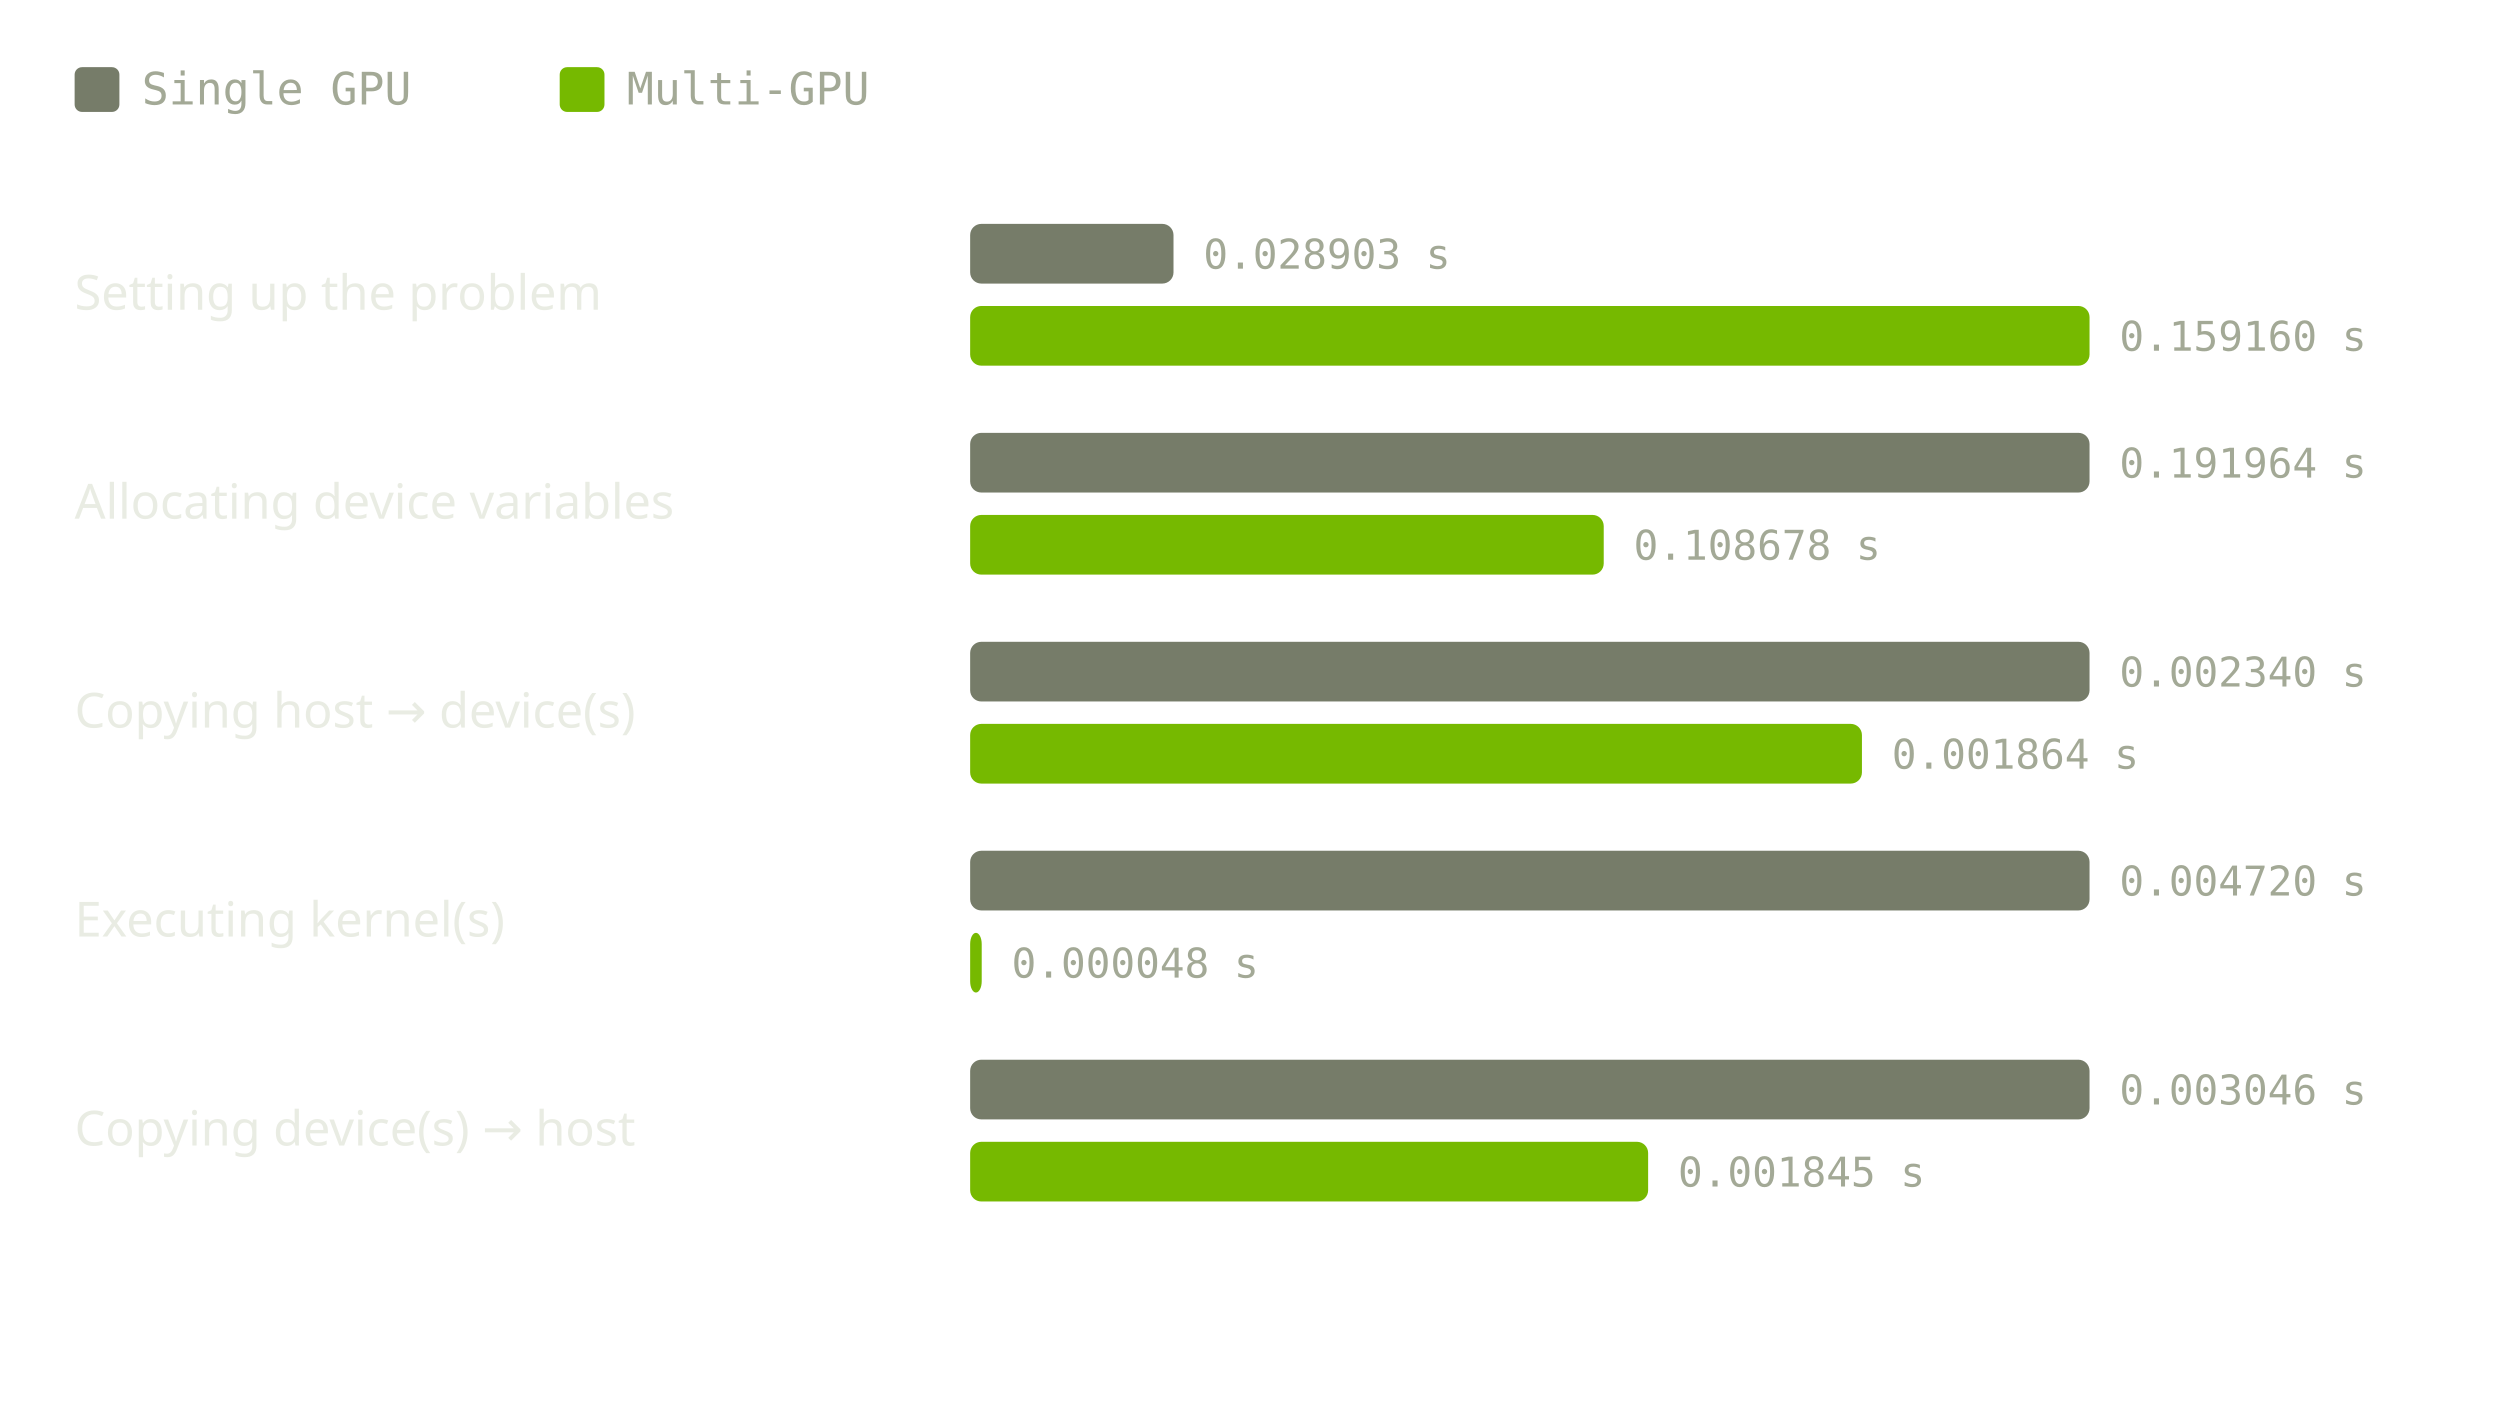
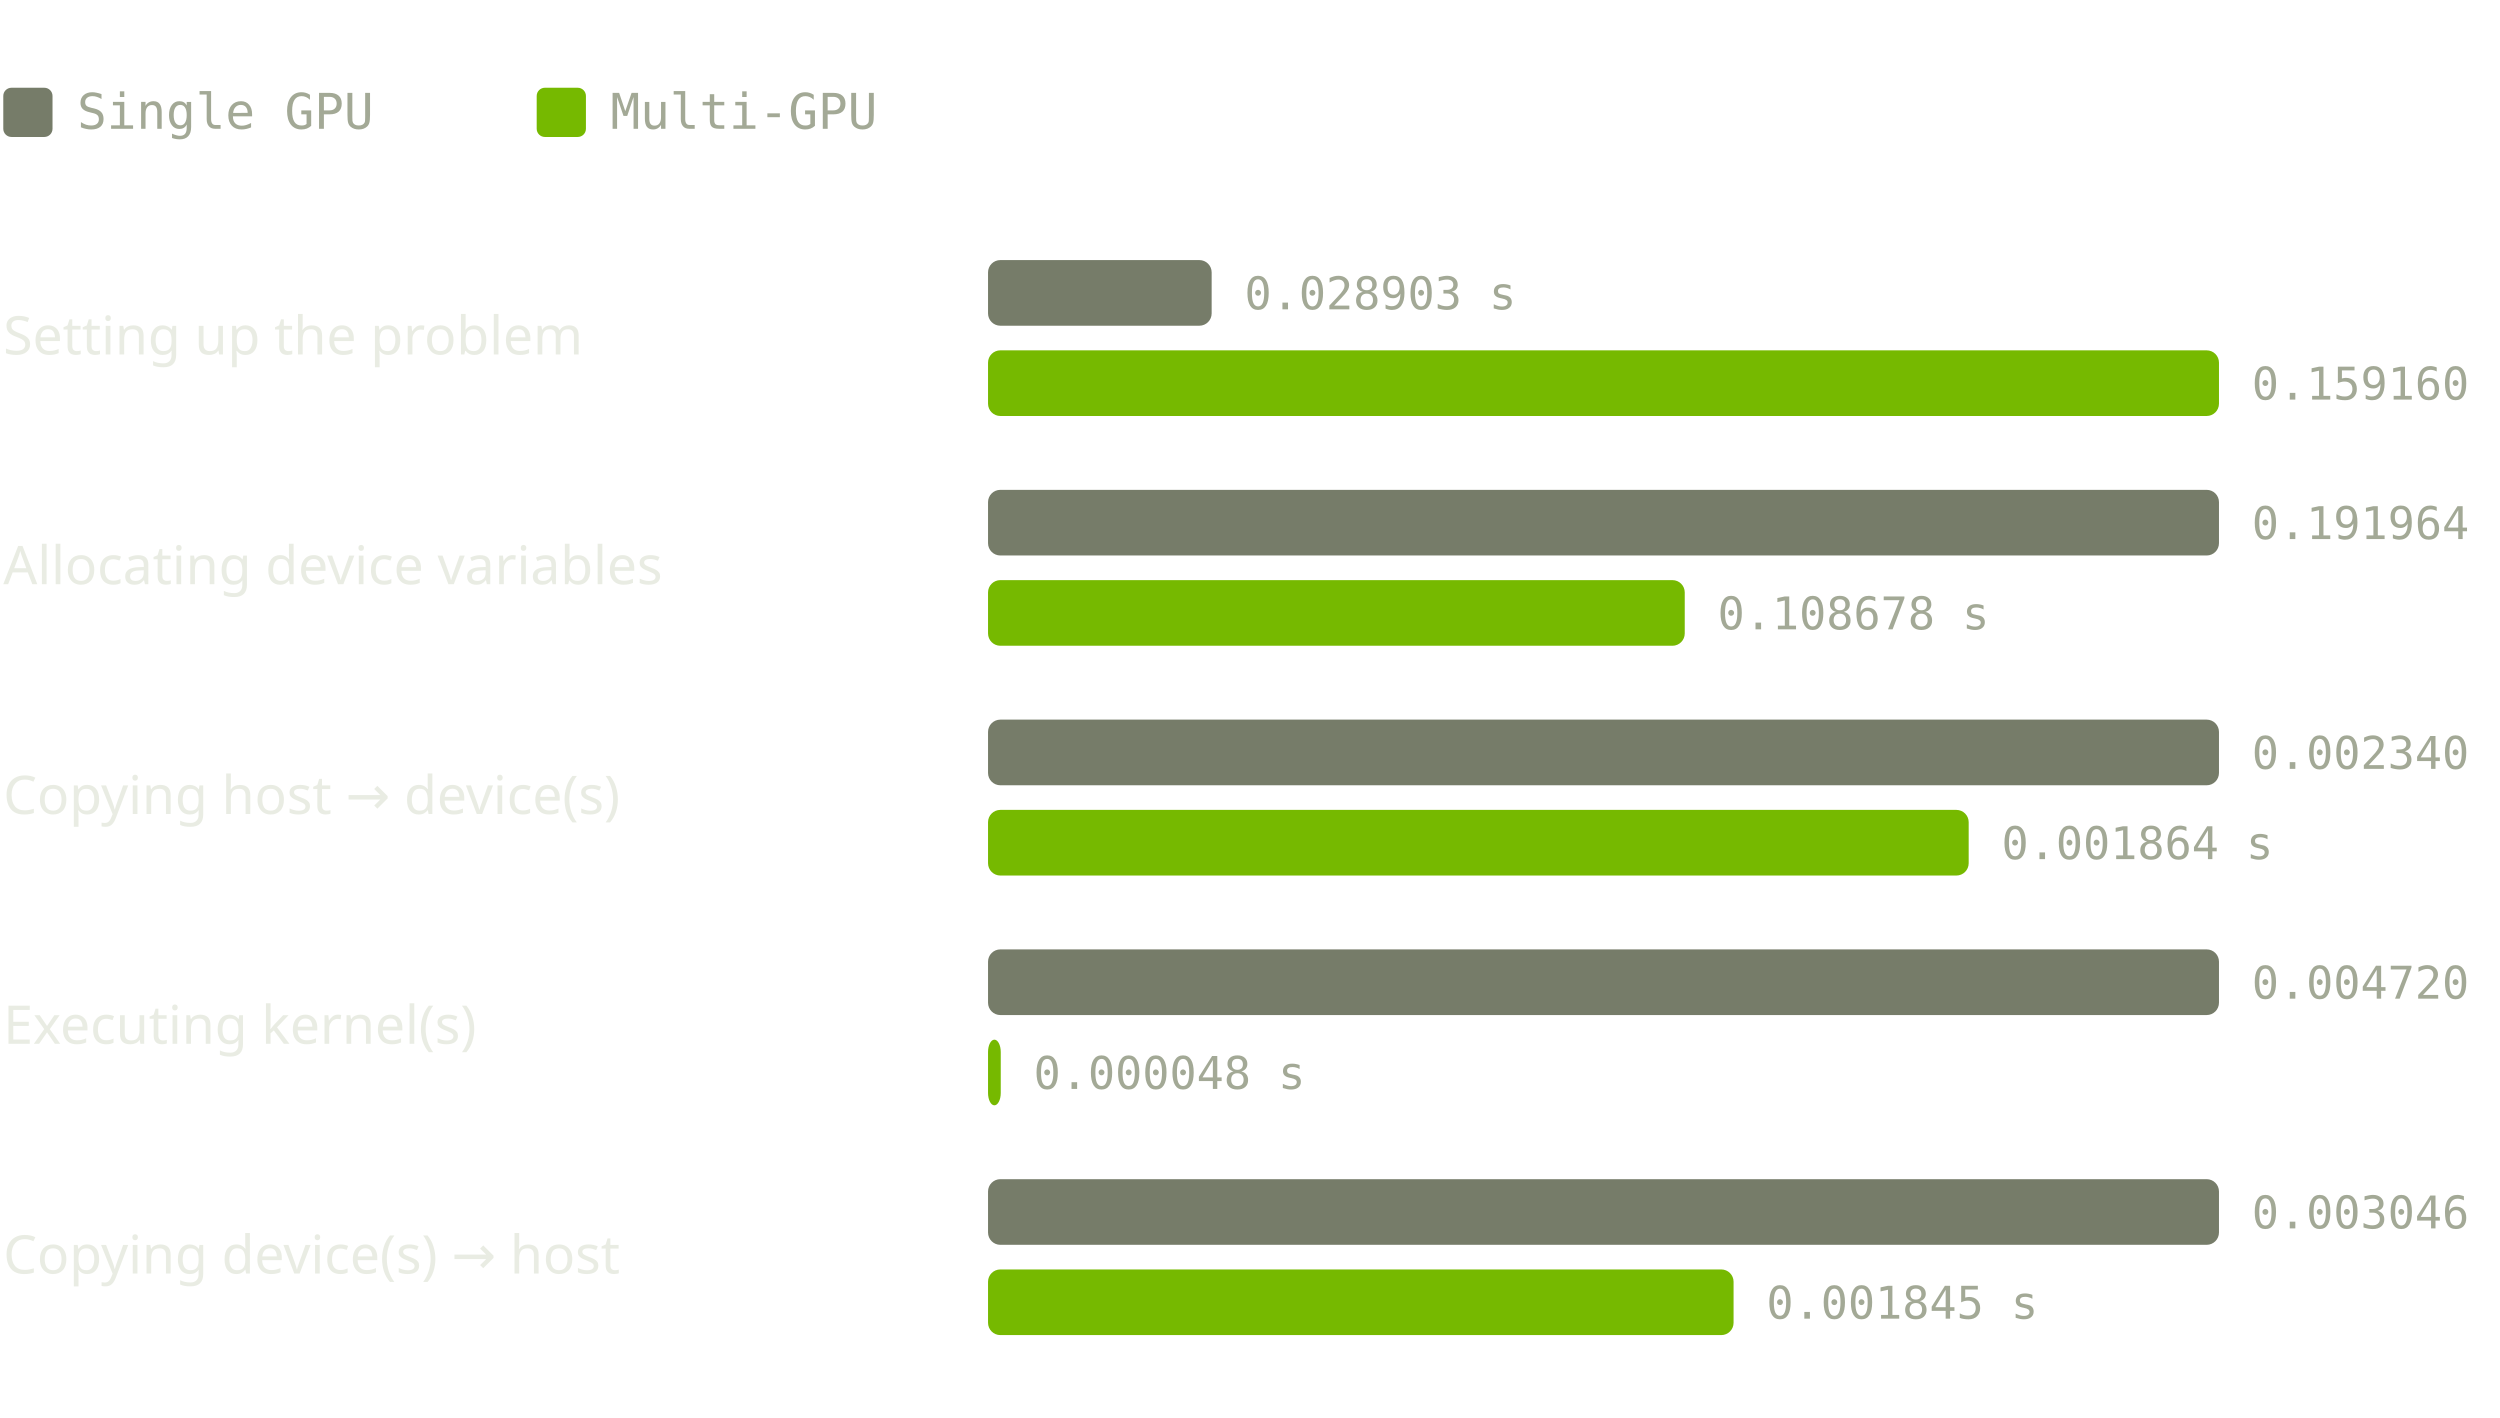
- <svg xmlns="http://www.w3.org/2000/svg" viewBox="0 0 670 380" width="670" height="380" role="img" aria-labelledby="chart-title chart-desc">
+ <svg xmlns="http://www.w3.org/2000/svg" viewBox="19.2 16.8 609.29 305.2" width="670" height="380" role="img" aria-labelledby="chart-title chart-desc">
  <rect width="670" height="380" fill="none" />
  <rect x="20" y="18" width="12" height="12" rx="2" fill="#767C69" />
  <text x="38" y="28" font-family="IBM Plex Mono, monospace" font-size="12" fill="#A3A996">Single GPU</text>
  <rect x="150" y="18" width="12" height="12" rx="2" fill="#76B900" />
  <text x="168" y="28" font-family="IBM Plex Mono, monospace" font-size="12" fill="#A3A996">Multi-GPU</text>
  <text x="20" y="83.0" font-family="IBM Plex Sans, sans-serif" font-size="13" fill="#E9ECE3">Setting up the problem</text>
  <rect x="260" y="60" width="54.5" height="16" rx="3" fill="#767C69" />
  <text x="322.5" y="72" font-family="IBM Plex Mono, monospace" font-size="11" fill="#A3A996">0.028903 s</text>
  <rect x="260" y="82" width="300.0" height="16" rx="3" fill="#76B900" />
  <text x="568.0" y="94" font-family="IBM Plex Mono, monospace" font-size="11" fill="#A3A996">0.159160 s</text>
  <text x="20" y="139.0" font-family="IBM Plex Sans, sans-serif" font-size="13" fill="#E9ECE3">Allocating device variables</text>
  <rect x="260" y="116" width="300.0" height="16" rx="3" fill="#767C69" />
  <text x="568.0" y="128" font-family="IBM Plex Mono, monospace" font-size="11" fill="#A3A996">0.191964 s</text>
  <rect x="260" y="138" width="169.8" height="16" rx="3" fill="#76B900" />
  <text x="437.8" y="150" font-family="IBM Plex Mono, monospace" font-size="11" fill="#A3A996">0.108678 s</text>
  <text x="20" y="195.0" font-family="IBM Plex Sans, sans-serif" font-size="13" fill="#E9ECE3">Copying host → device(s)</text>
  <rect x="260" y="172" width="300.0" height="16" rx="3" fill="#767C69" />
  <text x="568.0" y="184" font-family="IBM Plex Mono, monospace" font-size="11" fill="#A3A996">0.002340 s</text>
  <rect x="260" y="194" width="239.0" height="16" rx="3" fill="#76B900" />
  <text x="507.0" y="206" font-family="IBM Plex Mono, monospace" font-size="11" fill="#A3A996">0.001864 s</text>
  <text x="20" y="251.0" font-family="IBM Plex Sans, sans-serif" font-size="13" fill="#E9ECE3">Executing kernel(s)</text>
  <rect x="260" y="228" width="300.0" height="16" rx="3" fill="#767C69" />
  <text x="568.0" y="240" font-family="IBM Plex Mono, monospace" font-size="11" fill="#A3A996">0.004720 s</text>
  <rect x="260" y="250" width="3.1" height="16" rx="3" fill="#76B900" />
  <text x="271.1" y="262" font-family="IBM Plex Mono, monospace" font-size="11" fill="#A3A996">0.000048 s</text>
  <text x="20" y="307.0" font-family="IBM Plex Sans, sans-serif" font-size="13" fill="#E9ECE3">Copying device(s) → host</text>
  <rect x="260" y="284" width="300.0" height="16" rx="3" fill="#767C69" />
  <text x="568.0" y="296" font-family="IBM Plex Mono, monospace" font-size="11" fill="#A3A996">0.003046 s</text>
  <rect x="260" y="306" width="181.7" height="16" rx="3" fill="#76B900" />
  <text x="449.7" y="318" font-family="IBM Plex Mono, monospace" font-size="11" fill="#A3A996">0.001845 s</text>
</svg>
